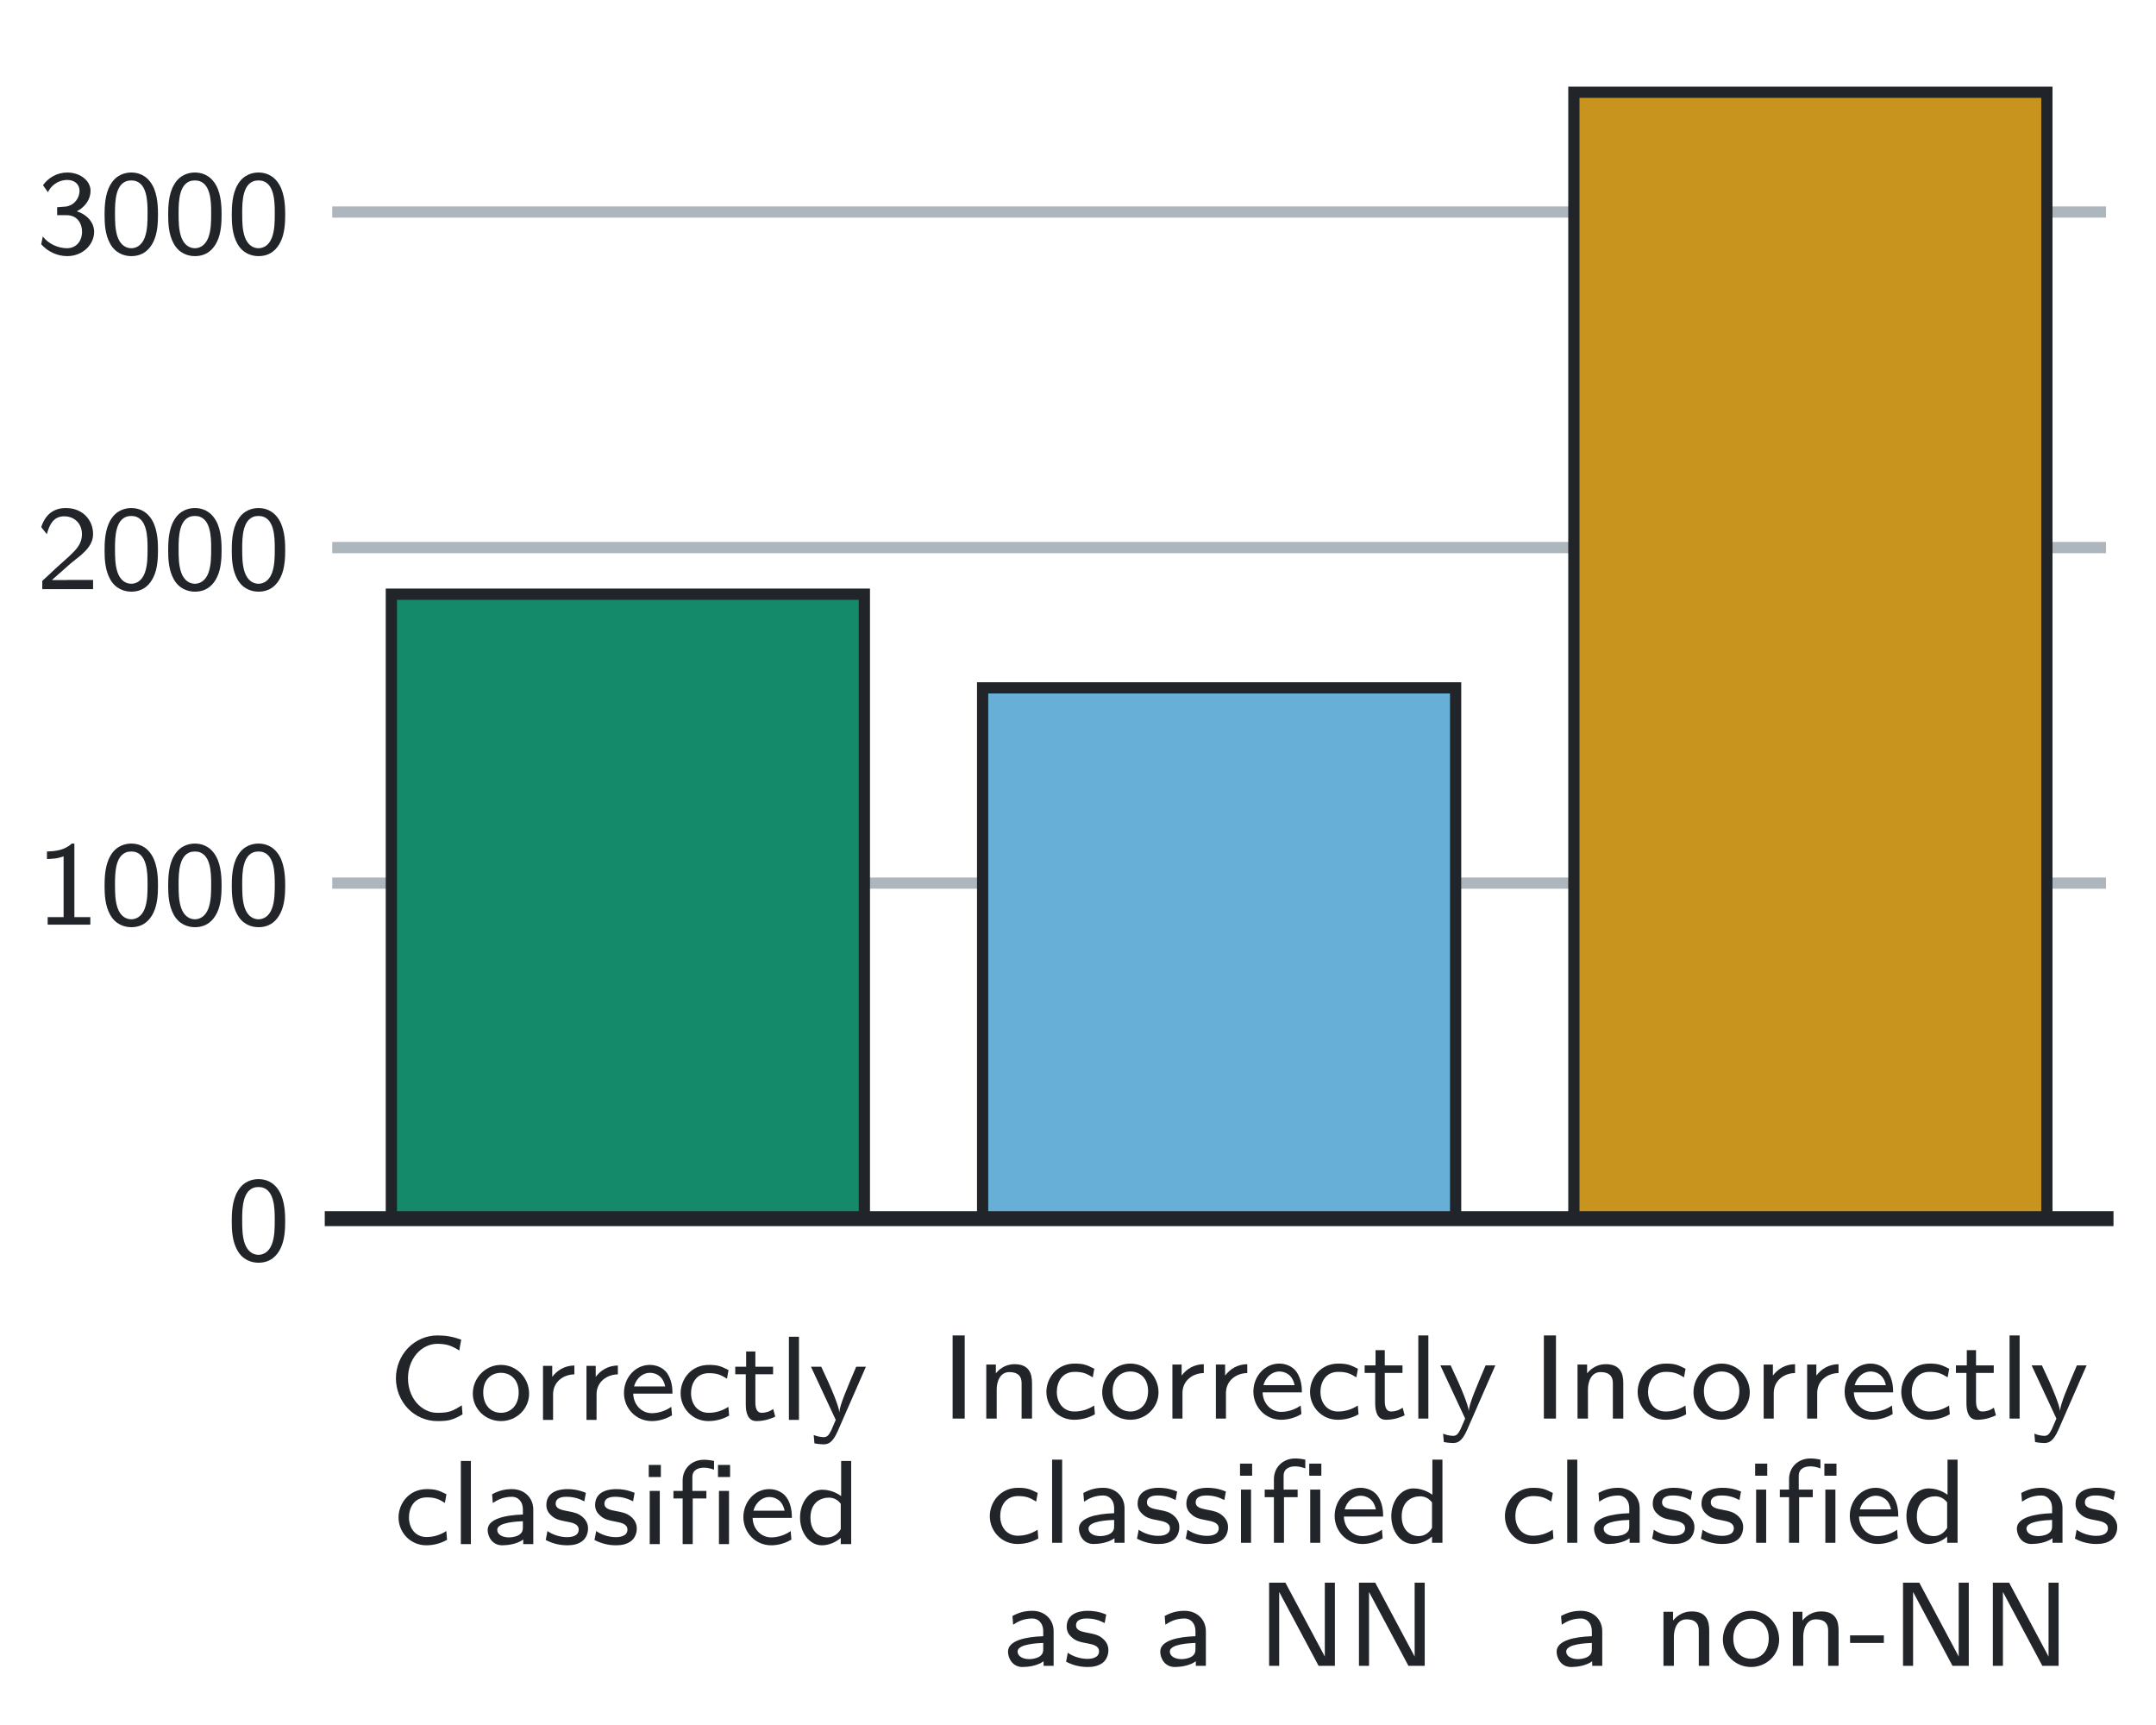
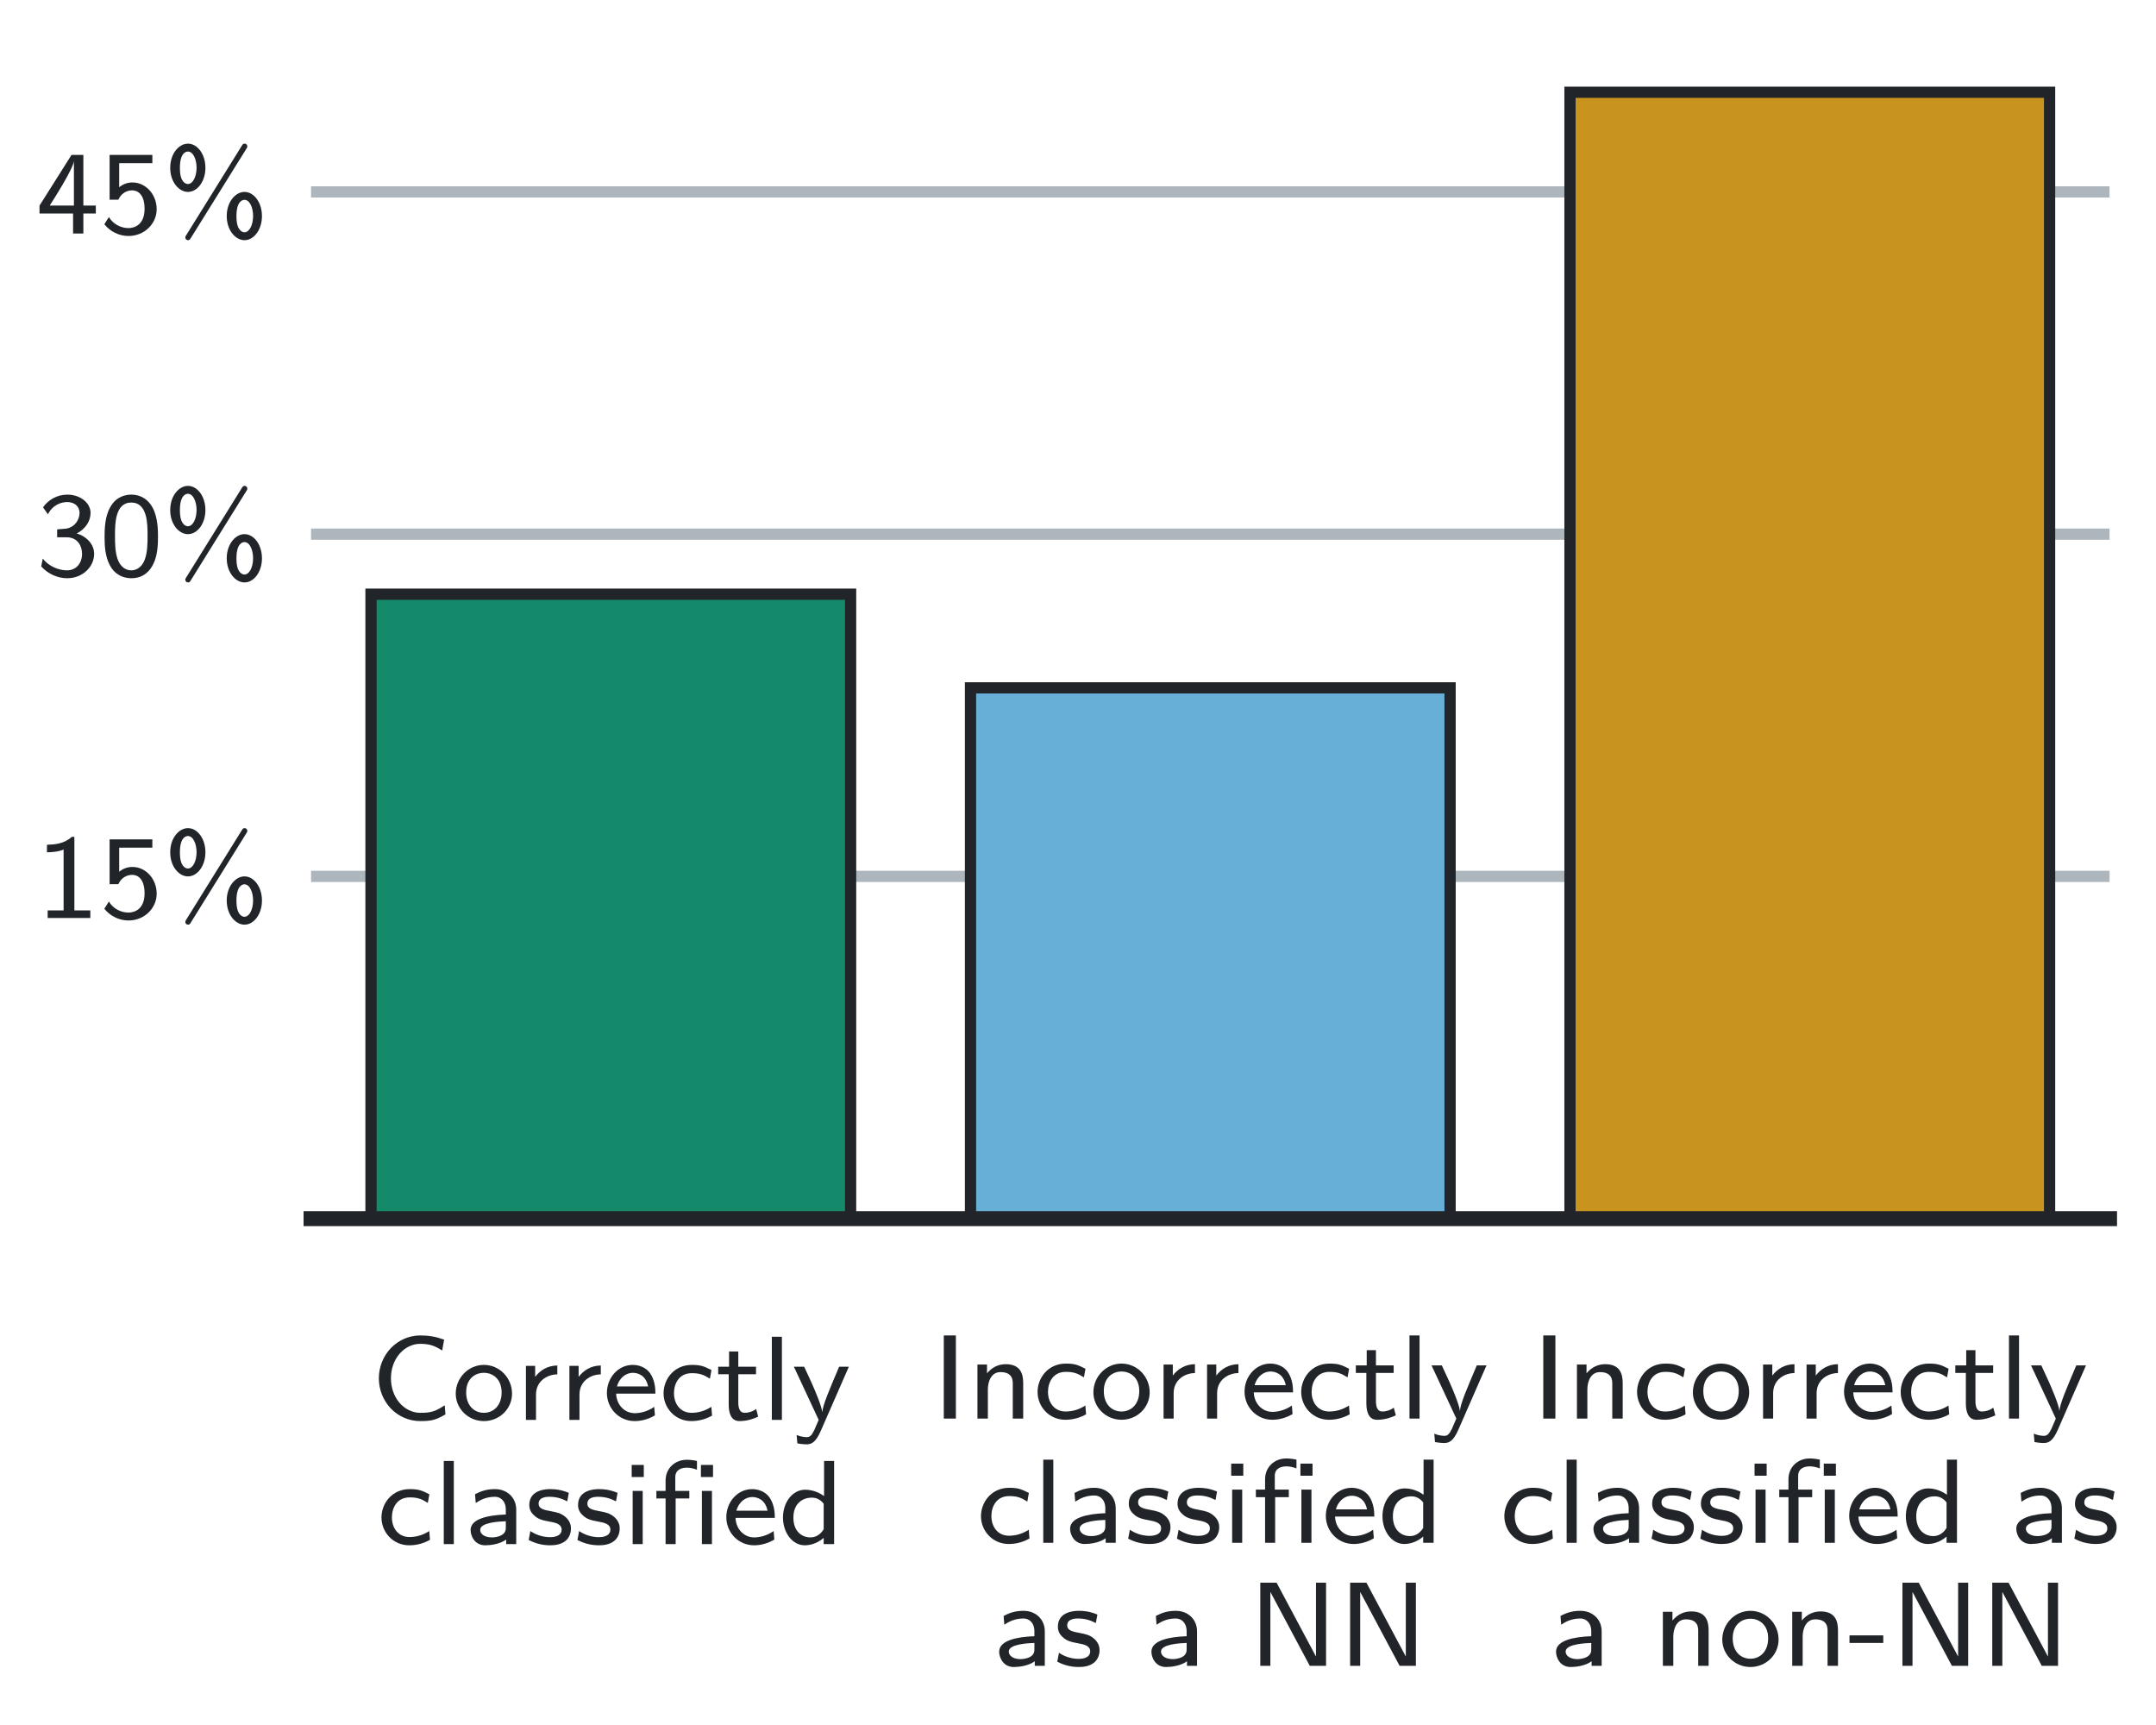
<svg xmlns="http://www.w3.org/2000/svg" xmlns:xlink="http://www.w3.org/1999/xlink" width="180pt" height="144pt" viewBox="0 0 180 144" version="1.1">
  <defs>
    <style type="text/css">*{stroke-linejoin: round; stroke-linecap: butt}</style>
  </defs>
  <g id="figure_1">
    <g id="patch_1">
      <path d="M 0 144 L 180 144 L 180 0 L 0 0 L 0 144 z " style="fill: none" />
    </g>
    <g id="axes_1">
      <g id="patch_2">
-         <path d="M 27.738 101.73 L 175.827 101.73 L 175.827 3 L 27.738 3 L 27.738 101.73 z " style="fill: none" />
+         <path d="M 25.969 101.73 L 176.121 101.73 L 176.121 3 L 25.969 3 L 25.969 101.73 z " style="fill: none" />
      </g>
      <g id="matplotlib.axis_1">
        <g id="xtick_1">
          <g id="text_1">
-             <g style="fill: #212529" transform="translate(32.38404 118.5298) scale(0.1 -0.1)">
+             <g style="fill: #212529" transform="translate(30.95922 118.5298) scale(0.1 -0.1)">
              <defs>
                <path id="LMSans8-Regular-43" d="M 3987 294 L 3949 781 C 3750 653 3546 525 3322 454 C 3098 384 2867 378 2637 378 C 2208 378 1811 589 1530 915 C 1222 1280 1075 1747 1075 2221 C 1075 2701 1222 3162 1530 3526 C 1811 3853 2208 4064 2637 4064 C 2842 4064 3046 4045 3245 3987 C 3450 3923 3635 3821 3814 3706 L 3917 4288 C 3712 4358 3501 4422 3283 4461 C 3072 4499 2854 4512 2637 4512 C 2048 4512 1485 4262 1075 3840 C 659 3405 429 2822 429 2221 C 429 1619 659 1037 1075 602 C 1485 179 2048 -64 2637 -64 C 2874 -64 3110 -58 3341 0 C 3571 64 3782 173 3987 294 z " transform="scale(0.015625)" />
                <path id="LMSans8-Regular-6f" d="M 3200 1402 C 3200 2246 2528 2938 1696 2938 C 864 2938 192 2240 192 1402 C 192 589 870 -64 1696 -64 C 2528 -64 3200 589 3200 1402 z M 2643 1472 C 2643 742 2189 378 1696 378 C 1190 378 749 749 749 1472 C 749 2195 1222 2515 1696 2515 C 2176 2515 2643 2182 2643 1472 z " transform="scale(0.015625)" />
                <path id="LMSans8-Regular-72" d="M 2221 2432 L 2221 2906 C 1683 2899 1293 2637 1037 2298 L 1037 2886 L 544 2886 L 544 0 L 1082 0 L 1082 1363 C 1082 2054 1658 2426 2221 2432 z " transform="scale(0.015625)" />
                <path id="LMSans8-Regular-65" d="M 2816 1402 C 2816 1696 2784 2125 2534 2490 C 2304 2816 1920 2938 1606 2938 C 826 2938 224 2253 224 1440 C 224 621 864 -64 1709 -64 C 2080 -64 2464 45 2790 243 L 2752 698 C 2394 442 1990 358 1715 358 C 1158 358 736 813 717 1402 L 2816 1402 z M 2426 1786 L 762 1786 C 909 2298 1286 2515 1606 2515 C 1888 2515 2304 2381 2426 1786 z " transform="scale(0.015625)" />
                <path id="LMSans8-Regular-63" d="M 2822 230 L 2784 698 C 2464 493 2118 378 1722 378 C 1133 378 787 851 787 1427 C 787 1920 1043 2496 1741 2496 C 2176 2496 2381 2406 2707 2202 L 2790 2662 C 2406 2854 2240 2938 1741 2938 C 781 2938 230 2163 230 1421 C 230 640 845 -64 1715 -64 C 2163 -64 2547 70 2822 230 z " transform="scale(0.015625)" />
                <path id="LMSans8-Regular-74" d="M 2266 173 L 2157 582 C 1946 429 1722 378 1542 378 C 1274 378 1203 640 1203 934 L 1203 2438 L 2150 2438 L 2150 2842 L 1203 2842 L 1203 3654 L 710 3654 L 710 2842 L 128 2842 L 128 2438 L 691 2438 L 691 819 C 691 390 800 -64 1261 -64 C 1722 -64 2074 83 2266 173 z " transform="scale(0.015625)" />
                <path id="LMSans8-Regular-6c" d="M 1075 0 L 1075 4442 L 538 4442 L 538 0 L 1075 0 z " transform="scale(0.015625)" />
                <path id="LMSans8-Regular-79" d="M 3034 2842 L 2515 2842 C 1997 1619 1638 794 1613 403 C 1600 582 1485 902 1370 1203 C 1267 1459 1165 1715 1050 1965 L 646 2842 L 96 2842 L 1421 0 L 1178 -563 C 1043 -832 954 -922 781 -922 C 755 -922 518 -922 243 -806 L 282 -1254 C 339 -1267 576 -1306 774 -1306 C 1030 -1306 1261 -1210 1530 -595 L 3034 2842 z " transform="scale(0.015625)" />
              </defs>
              <use xlink:href="#LMSans8-Regular-43" />
              <use xlink:href="#LMSans8-Regular-6f" x="67.9" />
              <use xlink:href="#LMSans8-Regular-72" x="121" />
              <use xlink:href="#LMSans8-Regular-72" x="157.3" />
              <use xlink:href="#LMSans8-Regular-65" x="193.6" />
              <use xlink:href="#LMSans8-Regular-63" x="240.8" />
              <use xlink:href="#LMSans8-Regular-74" x="288" />
              <use xlink:href="#LMSans8-Regular-6c" x="326.4" />
              <use xlink:href="#LMSans8-Regular-79" x="351.7" />
            </g>
-             <g style="fill: #212529" transform="translate(32.91373 128.8991) scale(0.1 -0.1)">
+             <g style="fill: #212529" transform="translate(31.4889 128.8991) scale(0.1 -0.1)">
              <defs>
                <path id="LMSans8-Regular-61" d="M 2790 0 L 2790 1843 C 2790 2496 2291 2938 1658 2938 C 1254 2938 947 2854 589 2662 L 627 2195 C 838 2336 1152 2528 1658 2528 C 1939 2528 2234 2317 2234 1837 L 2234 1581 C 1286 1549 352 1350 352 755 C 352 435 570 -64 1133 -64 C 1408 -64 1914 -6 2253 243 L 2253 0 L 2790 0 z M 2234 909 C 2234 781 2234 614 2010 480 C 1805 365 1555 358 1485 358 C 1133 358 864 518 864 762 C 864 1171 1946 1210 2234 1222 L 2234 909 z " transform="scale(0.015625)" />
                <path id="LMSans8-Regular-73" d="M 2451 832 C 2451 947 2438 1197 2170 1440 C 1933 1651 1702 1696 1395 1754 C 1018 1824 723 1882 723 2163 C 723 2528 1190 2528 1286 2528 C 1651 2528 1933 2451 2253 2285 L 2336 2739 C 1901 2918 1581 2938 1350 2938 C 1190 2938 224 2938 224 2086 C 224 1786 390 1619 474 1542 C 698 1318 966 1267 1306 1203 C 1606 1146 1952 1082 1952 774 C 1952 371 1421 371 1331 371 C 922 371 538 518 282 698 L 192 218 C 410 109 800 -64 1331 -64 C 1619 -64 1901 -19 2138 154 C 2374 333 2451 614 2451 832 z " transform="scale(0.015625)" />
                <path id="LMSans8-Regular-69" d="M 1075 0 L 1075 2842 L 538 2842 L 538 0 L 1075 0 z M 1133 3584 L 1133 4230 L 486 4230 L 486 3584 L 1133 3584 z " transform="scale(0.015625)" />
                <path id="LMSans8-Regular-66" d="M 2355 3974 L 2355 4442 C 2189 4480 1990 4506 1818 4506 C 1158 4506 678 4032 678 3398 L 678 2842 L 186 2842 L 186 2438 L 678 2438 L 678 0 L 1216 0 L 1216 2438 L 1946 2438 L 1946 2842 L 1197 2842 L 1197 3578 C 1197 4019 1600 4083 1811 4083 C 1946 4083 2118 4064 2355 3974 z " transform="scale(0.015625)" />
                <path id="LMSans8-Regular-64" d="M 2963 0 L 2963 4442 L 2426 4442 L 2426 2566 C 2016 2867 1600 2906 1414 2906 C 742 2906 230 2234 230 1421 C 230 608 736 -64 1395 -64 C 1792 -64 2163 115 2406 333 L 2406 0 L 2963 0 z M 2406 794 C 2246 531 2003 358 1696 358 C 1248 358 787 672 787 1414 C 787 2214 1331 2483 1766 2483 C 2022 2483 2240 2374 2406 2157 L 2406 794 z " transform="scale(0.015625)" />
              </defs>
              <use xlink:href="#LMSans8-Regular-63" />
              <use xlink:href="#LMSans8-Regular-6c" x="47.2" />
              <use xlink:href="#LMSans8-Regular-61" x="72.5" />
              <use xlink:href="#LMSans8-Regular-73" x="123.5" />
              <use xlink:href="#LMSans8-Regular-73" x="164.2" />
              <use xlink:href="#LMSans8-Regular-69" x="204.9" />
              <use xlink:href="#LMSans8-Regular-66" x="230.2" />
              <use xlink:href="#LMSans8-Regular-69" x="262.7" />
              <use xlink:href="#LMSans8-Regular-65" x="288" />
              <use xlink:href="#LMSans8-Regular-64" x="335.2" />
            </g>
          </g>
        </g>
        <g id="xtick_2">
          <g id="text_2">
-             <g style="fill: #212529" transform="translate(78.56181 118.4204) scale(0.1 -0.1)">
+             <g style="fill: #212529" transform="translate(77.82483 118.4204) scale(0.1 -0.1)">
              <defs>
                <path id="LMSans8-Regular-49" d="M 1267 0 L 1267 4442 L 621 4442 L 621 0 L 1267 0 z " transform="scale(0.015625)" />
                <path id="LMSans8-Regular-6e" d="M 2976 0 L 2976 1894 C 2976 2394 2829 2906 2042 2906 C 1677 2906 1325 2758 1043 2419 L 1043 2886 L 531 2886 L 531 0 L 1088 0 L 1088 1555 C 1088 1978 1267 2483 1760 2483 C 2419 2483 2419 2035 2419 1850 L 2419 0 L 2976 0 z " transform="scale(0.015625)" />
              </defs>
              <use xlink:href="#LMSans8-Regular-49" />
              <use xlink:href="#LMSans8-Regular-6e" x="29.5" />
              <use xlink:href="#LMSans8-Regular-63" x="84.4" />
              <use xlink:href="#LMSans8-Regular-6f" x="131.6" />
              <use xlink:href="#LMSans8-Regular-72" x="184.7" />
              <use xlink:href="#LMSans8-Regular-72" x="221" />
              <use xlink:href="#LMSans8-Regular-65" x="257.3" />
              <use xlink:href="#LMSans8-Regular-63" x="304.5" />
              <use xlink:href="#LMSans8-Regular-74" x="351.7" />
              <use xlink:href="#LMSans8-Regular-6c" x="390.1" />
              <use xlink:href="#LMSans8-Regular-79" x="415.4" />
            </g>
-             <g style="fill: #212529" transform="translate(82.27665 128.7898) scale(0.1 -0.1)">
+             <g style="fill: #212529" transform="translate(81.53967 128.7898) scale(0.1 -0.1)">
              <use xlink:href="#LMSans8-Regular-63" />
              <use xlink:href="#LMSans8-Regular-6c" x="47.2" />
              <use xlink:href="#LMSans8-Regular-61" x="72.5" />
              <use xlink:href="#LMSans8-Regular-73" x="123.5" />
              <use xlink:href="#LMSans8-Regular-73" x="164.2" />
              <use xlink:href="#LMSans8-Regular-69" x="204.9" />
              <use xlink:href="#LMSans8-Regular-66" x="230.2" />
              <use xlink:href="#LMSans8-Regular-69" x="262.7" />
              <use xlink:href="#LMSans8-Regular-65" x="288" />
              <use xlink:href="#LMSans8-Regular-64" x="335.2" />
            </g>
-             <g style="fill: #212529" transform="translate(83.60634 139.0591) scale(0.1 -0.1)">
+             <g style="fill: #212529" transform="translate(82.86936 139.0591) scale(0.1 -0.1)">
              <defs>
                <path id="LMSans8-Regular-20" transform="scale(0.015625)" />
                <path id="LMSans8-Regular-4e" d="M 4154 0 L 4154 4442 L 3616 4442 L 3616 506 L 3610 506 L 1510 4442 L 640 4442 L 640 0 L 1178 0 L 1178 3936 L 1184 3936 L 3283 0 L 4154 0 z " transform="scale(0.015625)" />
              </defs>
              <use xlink:href="#LMSans8-Regular-61" />
              <use xlink:href="#LMSans8-Regular-73" x="51" />
              <use xlink:href="#LMSans8-Regular-20" x="91.7" />
              <use xlink:href="#LMSans8-Regular-61" x="127.1" />
              <use xlink:href="#LMSans8-Regular-20" x="178.1" />
              <use xlink:href="#LMSans8-Regular-4e" x="213.5" />
              <use xlink:href="#LMSans8-Regular-4e" x="288.5" />
            </g>
          </g>
        </g>
        <g id="xtick_3">
          <g id="text_3">
-             <g style="fill: #212529" transform="translate(127.9247 118.4204) scale(0.1 -0.1)">
+             <g style="fill: #212529" transform="translate(127.8756 118.4204) scale(0.1 -0.1)">
              <use xlink:href="#LMSans8-Regular-49" />
              <use xlink:href="#LMSans8-Regular-6e" x="29.5" />
              <use xlink:href="#LMSans8-Regular-63" x="84.4" />
              <use xlink:href="#LMSans8-Regular-6f" x="131.6" />
              <use xlink:href="#LMSans8-Regular-72" x="184.7" />
              <use xlink:href="#LMSans8-Regular-72" x="221" />
              <use xlink:href="#LMSans8-Regular-65" x="257.3" />
              <use xlink:href="#LMSans8-Regular-63" x="304.5" />
              <use xlink:href="#LMSans8-Regular-74" x="351.7" />
              <use xlink:href="#LMSans8-Regular-6c" x="390.1" />
              <use xlink:href="#LMSans8-Regular-79" x="415.4" />
            </g>
-             <g style="fill: #212529" transform="translate(125.2841 128.7898) scale(0.1 -0.1)">
+             <g style="fill: #212529" transform="translate(125.235 128.7898) scale(0.1 -0.1)">
              <use xlink:href="#LMSans8-Regular-63" />
              <use xlink:href="#LMSans8-Regular-6c" x="47.2" />
              <use xlink:href="#LMSans8-Regular-61" x="72.5" />
              <use xlink:href="#LMSans8-Regular-73" x="123.5" />
              <use xlink:href="#LMSans8-Regular-73" x="164.2" />
              <use xlink:href="#LMSans8-Regular-69" x="204.9" />
              <use xlink:href="#LMSans8-Regular-66" x="230.2" />
              <use xlink:href="#LMSans8-Regular-69" x="262.7" />
              <use xlink:href="#LMSans8-Regular-65" x="288" />
              <use xlink:href="#LMSans8-Regular-64" x="335.2" />
              <use xlink:href="#LMSans8-Regular-20" x="390.1" />
              <use xlink:href="#LMSans8-Regular-61" x="425.5" />
              <use xlink:href="#LMSans8-Regular-73" x="476.5" />
            </g>
-             <g style="fill: #212529" transform="translate(129.4091 139.0591) scale(0.1 -0.1)">
+             <g style="fill: #212529" transform="translate(129.36 139.0591) scale(0.1 -0.1)">
              <defs>
                <path id="LMSans8-Regular-2d" d="M 1882 1222 L 1882 1626 L 77 1626 L 77 1222 L 1882 1222 z " transform="scale(0.015625)" />
              </defs>
              <use xlink:href="#LMSans8-Regular-61" />
              <use xlink:href="#LMSans8-Regular-20" x="51" />
              <use xlink:href="#LMSans8-Regular-6e" x="86.4" />
              <use xlink:href="#LMSans8-Regular-6f" x="141.3" />
              <use xlink:href="#LMSans8-Regular-6e" x="194.4" />
              <use xlink:href="#LMSans8-Regular-2d" x="249.3" />
              <use xlink:href="#LMSans8-Regular-4e" x="284.7" />
              <use xlink:href="#LMSans8-Regular-4e" x="359.7" />
            </g>
          </g>
        </g>
      </g>
      <g id="matplotlib.axis_2">
        <g id="ytick_1">
          <g id="line2d_1">
-             <path d="M 27.738 101.73 L 175.827 101.73 " clip-path="url(#pa53ce80c13)" style="fill: none; stroke: #adb5bd; stroke-width: 0.938; stroke-linecap: round" />
+             <path d="M 25.969 73.16 L 176.121 73.16 " clip-path="url(#p157e4c20ed)" style="fill: none; stroke: #adb5bd; stroke-width: 0.938; stroke-linecap: round" />
          </g>
          <g id="line2d_2" />
          <g id="text_4">
-             <g style="fill: #212529" transform="translate(18.92836 105.2001) scale(0.1 -0.1)">
-               <defs>
-                 <path id="LMSans8-Regular-30" d="M 3123 2080 C 3123 2387 3123 3136 2822 3661 C 2496 4237 2003 4333 1696 4333 C 1408 4333 909 4243 589 3693 C 282 3181 269 2483 269 2080 C 269 1606 294 1024 563 538 C 845 19 1318 -134 1696 -134 C 2336 -134 2688 237 2880 640 C 3104 1094 3123 1683 3123 2080 z M 2566 2163 C 2566 1741 2566 1261 2413 851 C 2234 390 1907 288 1696 288 C 1427 288 1120 442 960 902 C 832 1293 826 1696 826 2163 C 826 2752 826 3910 1696 3910 C 2566 3910 2566 2752 2566 2163 z " transform="scale(0.015625)" />
-               </defs>
-               <use xlink:href="#LMSans8-Regular-30" />
+             <g style="fill: #212529" transform="translate(3.00024 76.63031) scale(0.1 -0.1)">
+               <defs>
+                 <path id="LMSans8-Regular-31" d="M 2906 0 L 2906 403 L 2054 403 L 2054 4333 L 1914 4333 C 1498 3949 973 3923 589 3910 L 589 3507 C 838 3514 1158 3526 1478 3654 L 1478 403 L 627 403 L 627 0 L 2906 0 z " transform="scale(0.015625)" />
+                 <path id="LMSans8-Regular-35" d="M 3053 1299 C 3053 2093 2464 2726 1760 2726 C 1485 2726 1242 2630 1050 2470 L 1050 3757 L 2822 3757 L 2822 4198 L 538 4198 L 538 1805 L 1005 1805 C 1158 2150 1459 2304 1747 2304 C 2010 2304 2406 2125 2406 1312 C 2406 474 1875 288 1549 288 C 1126 288 717 512 499 877 L 256 493 C 570 102 1043 -134 1549 -134 C 2394 -134 3053 518 3053 1299 z " transform="scale(0.015625)" />
+                 <path id="LMSans8-Regular-25" d="M 2259 3507 C 2259 4250 1824 4800 1325 4800 C 858 4800 378 4288 378 3507 C 378 2746 845 2221 1325 2221 C 1830 2221 2259 2784 2259 3507 z M 4499 4653 C 4499 4736 4435 4800 4352 4800 C 4275 4800 4250 4762 4198 4678 L 1242 -77 C 1203 -141 1184 -166 1184 -211 C 1184 -294 1248 -358 1331 -358 C 1408 -358 1434 -320 1472 -256 L 4442 4518 C 4486 4589 4499 4608 4499 4653 z M 5280 928 C 5280 1670 4845 2221 4346 2221 C 3866 2221 3398 1690 3398 934 C 3398 154 3878 -358 4346 -358 C 4851 -358 5280 205 5280 928 z M 1786 3514 C 1786 3034 1587 2643 1325 2643 C 1184 2643 1056 2758 979 2931 C 909 3117 896 3315 896 3507 C 896 4320 1229 4378 1325 4378 C 1600 4378 1786 3968 1786 3514 z M 4806 934 C 4806 454 4608 64 4346 64 C 4205 64 4077 179 4000 352 C 3930 538 3917 736 3917 928 C 3917 1741 4250 1798 4346 1798 C 4621 1798 4806 1389 4806 934 z " transform="scale(0.015625)" />
+               </defs>
+               <use xlink:href="#LMSans8-Regular-31" />
+               <use xlink:href="#LMSans8-Regular-35" x="53.1" />
+               <use xlink:href="#LMSans8-Regular-25" x="106.2" />
            </g>
          </g>
        </g>
        <g id="ytick_2">
          <g id="line2d_3">
-             <path d="M 27.738 73.72 L 175.827 73.72 " clip-path="url(#pa53ce80c13)" style="fill: none; stroke: #adb5bd; stroke-width: 0.938; stroke-linecap: round" />
+             <path d="M 25.969 44.59 L 176.121 44.59 " clip-path="url(#p157e4c20ed)" style="fill: none; stroke: #adb5bd; stroke-width: 0.938; stroke-linecap: round" />
          </g>
          <g id="line2d_4" />
          <g id="text_5">
-             <g style="fill: #212529" transform="translate(3.00024 77.19051) scale(0.1 -0.1)">
-               <defs>
-                 <path id="LMSans8-Regular-31" d="M 2906 0 L 2906 403 L 2054 403 L 2054 4333 L 1914 4333 C 1498 3949 973 3923 589 3910 L 589 3507 C 838 3514 1158 3526 1478 3654 L 1478 403 L 627 403 L 627 0 L 2906 0 z " transform="scale(0.015625)" />
-               </defs>
-               <use xlink:href="#LMSans8-Regular-31" />
+             <g style="fill: #212529" transform="translate(3.00024 48.06056) scale(0.1 -0.1)">
+               <defs>
+                 <path id="LMSans8-Regular-33" d="M 3110 1165 C 3110 1690 2688 2112 2182 2259 C 2669 2509 2918 2938 2918 3354 C 2918 3898 2362 4333 1677 4333 C 1114 4333 646 4038 378 3654 L 640 3283 C 902 3795 1363 3936 1670 3936 C 2048 3936 2330 3718 2330 3354 C 2330 3014 2099 2598 1613 2515 C 1581 2509 1555 2509 1133 2477 L 1133 2054 L 1632 2054 C 2240 2054 2464 1574 2464 1171 C 2464 672 2157 288 1658 288 C 1203 288 685 506 365 915 L 282 499 C 653 83 1171 -134 1670 -134 C 2509 -134 3110 493 3110 1165 z " transform="scale(0.015625)" />
+                 <path id="LMSans8-Regular-30" d="M 3123 2080 C 3123 2387 3123 3136 2822 3661 C 2496 4237 2003 4333 1696 4333 C 1408 4333 909 4243 589 3693 C 282 3181 269 2483 269 2080 C 269 1606 294 1024 563 538 C 845 19 1318 -134 1696 -134 C 2336 -134 2688 237 2880 640 C 3104 1094 3123 1683 3123 2080 z M 2566 2163 C 2566 1741 2566 1261 2413 851 C 2234 390 1907 288 1696 288 C 1427 288 1120 442 960 902 C 832 1293 826 1696 826 2163 C 826 2752 826 3910 1696 3910 C 2566 3910 2566 2752 2566 2163 z " transform="scale(0.015625)" />
+               </defs>
+               <use xlink:href="#LMSans8-Regular-33" />
              <use xlink:href="#LMSans8-Regular-30" x="53.1" />
-               <use xlink:href="#LMSans8-Regular-30" x="106.2" />
-               <use xlink:href="#LMSans8-Regular-30" x="159.3" />
+               <use xlink:href="#LMSans8-Regular-25" x="106.2" />
            </g>
          </g>
        </g>
        <g id="ytick_3">
          <g id="line2d_5">
-             <path d="M 27.738 45.711 L 175.827 45.711 " clip-path="url(#pa53ce80c13)" style="fill: none; stroke: #adb5bd; stroke-width: 0.938; stroke-linecap: round" />
+             <path d="M 25.969 16.02 L 176.121 16.02 " clip-path="url(#p157e4c20ed)" style="fill: none; stroke: #adb5bd; stroke-width: 0.938; stroke-linecap: round" />
          </g>
          <g id="line2d_6" />
          <g id="text_6">
-             <g style="fill: #212529" transform="translate(3.00024 49.18094) scale(0.1 -0.1)">
-               <defs>
-                 <path id="LMSans8-Regular-32" d="M 3053 0 L 3053 493 L 1811 493 C 1734 493 1658 486 1581 486 L 851 486 L 1843 1363 C 1958 1466 2272 1702 2394 1805 C 2675 2061 3053 2394 3053 2950 C 3053 3674 2515 4333 1600 4333 C 922 4333 499 3968 282 3315 L 582 2938 C 730 3475 954 3891 1510 3891 C 2048 3891 2458 3514 2458 2938 C 2458 2406 2144 2106 1760 1741 C 1632 1613 1286 1325 1152 1197 C 966 1030 525 602 339 442 L 339 0 L 3053 0 z " transform="scale(0.015625)" />
-               </defs>
-               <use xlink:href="#LMSans8-Regular-32" />
-               <use xlink:href="#LMSans8-Regular-30" x="53.1" />
-               <use xlink:href="#LMSans8-Regular-30" x="106.2" />
-               <use xlink:href="#LMSans8-Regular-30" x="159.3" />
-             </g>
-           </g>
-         </g>
-         <g id="ytick_4">
-           <g id="line2d_7">
-             <path d="M 27.738 17.701 L 175.827 17.701 " clip-path="url(#pa53ce80c13)" style="fill: none; stroke: #adb5bd; stroke-width: 0.938; stroke-linecap: round" />
-           </g>
-           <g id="line2d_8" />
-           <g id="text_7">
-             <g style="fill: #212529" transform="translate(3.00024 21.17137) scale(0.1 -0.1)">
-               <defs>
-                 <path id="LMSans8-Regular-33" d="M 3110 1165 C 3110 1690 2688 2112 2182 2259 C 2669 2509 2918 2938 2918 3354 C 2918 3898 2362 4333 1677 4333 C 1114 4333 646 4038 378 3654 L 640 3283 C 902 3795 1363 3936 1670 3936 C 2048 3936 2330 3718 2330 3354 C 2330 3014 2099 2598 1613 2515 C 1581 2509 1555 2509 1133 2477 L 1133 2054 L 1632 2054 C 2240 2054 2464 1574 2464 1171 C 2464 672 2157 288 1658 288 C 1203 288 685 506 365 915 L 282 499 C 653 83 1171 -134 1670 -134 C 2509 -134 3110 493 3110 1165 z " transform="scale(0.015625)" />
-               </defs>
-               <use xlink:href="#LMSans8-Regular-33" />
-               <use xlink:href="#LMSans8-Regular-30" x="53.1" />
-               <use xlink:href="#LMSans8-Regular-30" x="106.2" />
-               <use xlink:href="#LMSans8-Regular-30" x="159.3" />
+             <g style="fill: #212529" transform="translate(3.00024 19.4908) scale(0.1 -0.1)">
+               <defs>
+                 <path id="LMSans8-Regular-34" d="M 3200 1069 L 3200 1491 L 2534 1491 L 2534 4198 L 1901 4198 L 192 1491 L 192 1069 L 1984 1069 L 1984 0 L 2534 0 L 2534 1069 L 3200 1069 z M 2029 1491 L 736 1491 C 928 1792 2022 3501 2029 3885 L 2029 1491 z " transform="scale(0.015625)" />
+               </defs>
+               <use xlink:href="#LMSans8-Regular-34" />
+               <use xlink:href="#LMSans8-Regular-35" x="53.1" />
+               <use xlink:href="#LMSans8-Regular-25" x="106.2" />
            </g>
          </g>
        </g>
      </g>
      <g id="patch_3">
-         <path d="M 32.674 101.73 L 72.164 101.73 L 72.164 49.604 L 32.674 49.604 z " clip-path="url(#pa53ce80c13)" style="fill: #148a6a; stroke: #212529; stroke-width: 0.938; stroke-linejoin: miter" />
+         <path d="M 30.974 101.73 L 71.015 101.73 L 71.015 49.604 L 30.974 49.604 z " clip-path="url(#p157e4c20ed)" style="fill: #148a6a; stroke: #212529; stroke-width: 0.938; stroke-linejoin: miter" />
      </g>
      <g id="patch_4">
-         <path d="M 82.037 101.73 L 121.527 101.73 L 121.527 57.419 L 82.037 57.419 z " clip-path="url(#pa53ce80c13)" style="fill: #68afd7; stroke: #212529; stroke-width: 0.938; stroke-linejoin: miter" />
+         <path d="M 81.025 101.73 L 121.065 101.73 L 121.065 57.419 L 81.025 57.419 z " clip-path="url(#p157e4c20ed)" style="fill: #68afd7; stroke: #212529; stroke-width: 0.938; stroke-linejoin: miter" />
      </g>
      <g id="patch_5">
-         <path d="M 131.4 101.73 L 170.89 101.73 L 170.89 7.702 L 131.4 7.702 z " clip-path="url(#pa53ce80c13)" style="fill: #c9941d; stroke: #212529; stroke-width: 0.938; stroke-linejoin: miter" />
+         <path d="M 131.076 101.73 L 171.116 101.73 L 171.116 7.702 L 131.076 7.702 z " clip-path="url(#p157e4c20ed)" style="fill: #c9941d; stroke: #212529; stroke-width: 0.938; stroke-linejoin: miter" />
      </g>
      <g id="patch_6">
-         <path d="M 27.738 101.73 L 175.827 101.73 " style="fill: none; stroke: #212529; stroke-width: 1.25; stroke-linejoin: miter; stroke-linecap: square" />
+         <path d="M 25.969 101.73 L 176.121 101.73 " style="fill: none; stroke: #212529; stroke-width: 1.25; stroke-linejoin: miter; stroke-linecap: square" />
      </g>
    </g>
  </g>
  <defs>
-     <clipPath id="pa53ce80c13">
-       <rect x="27.738" y="3" width="148.089" height="98.73" />
+     <clipPath id="p157e4c20ed">
+       <rect x="25.969" y="3" width="150.152" height="98.73" />
    </clipPath>
  </defs>
</svg>
